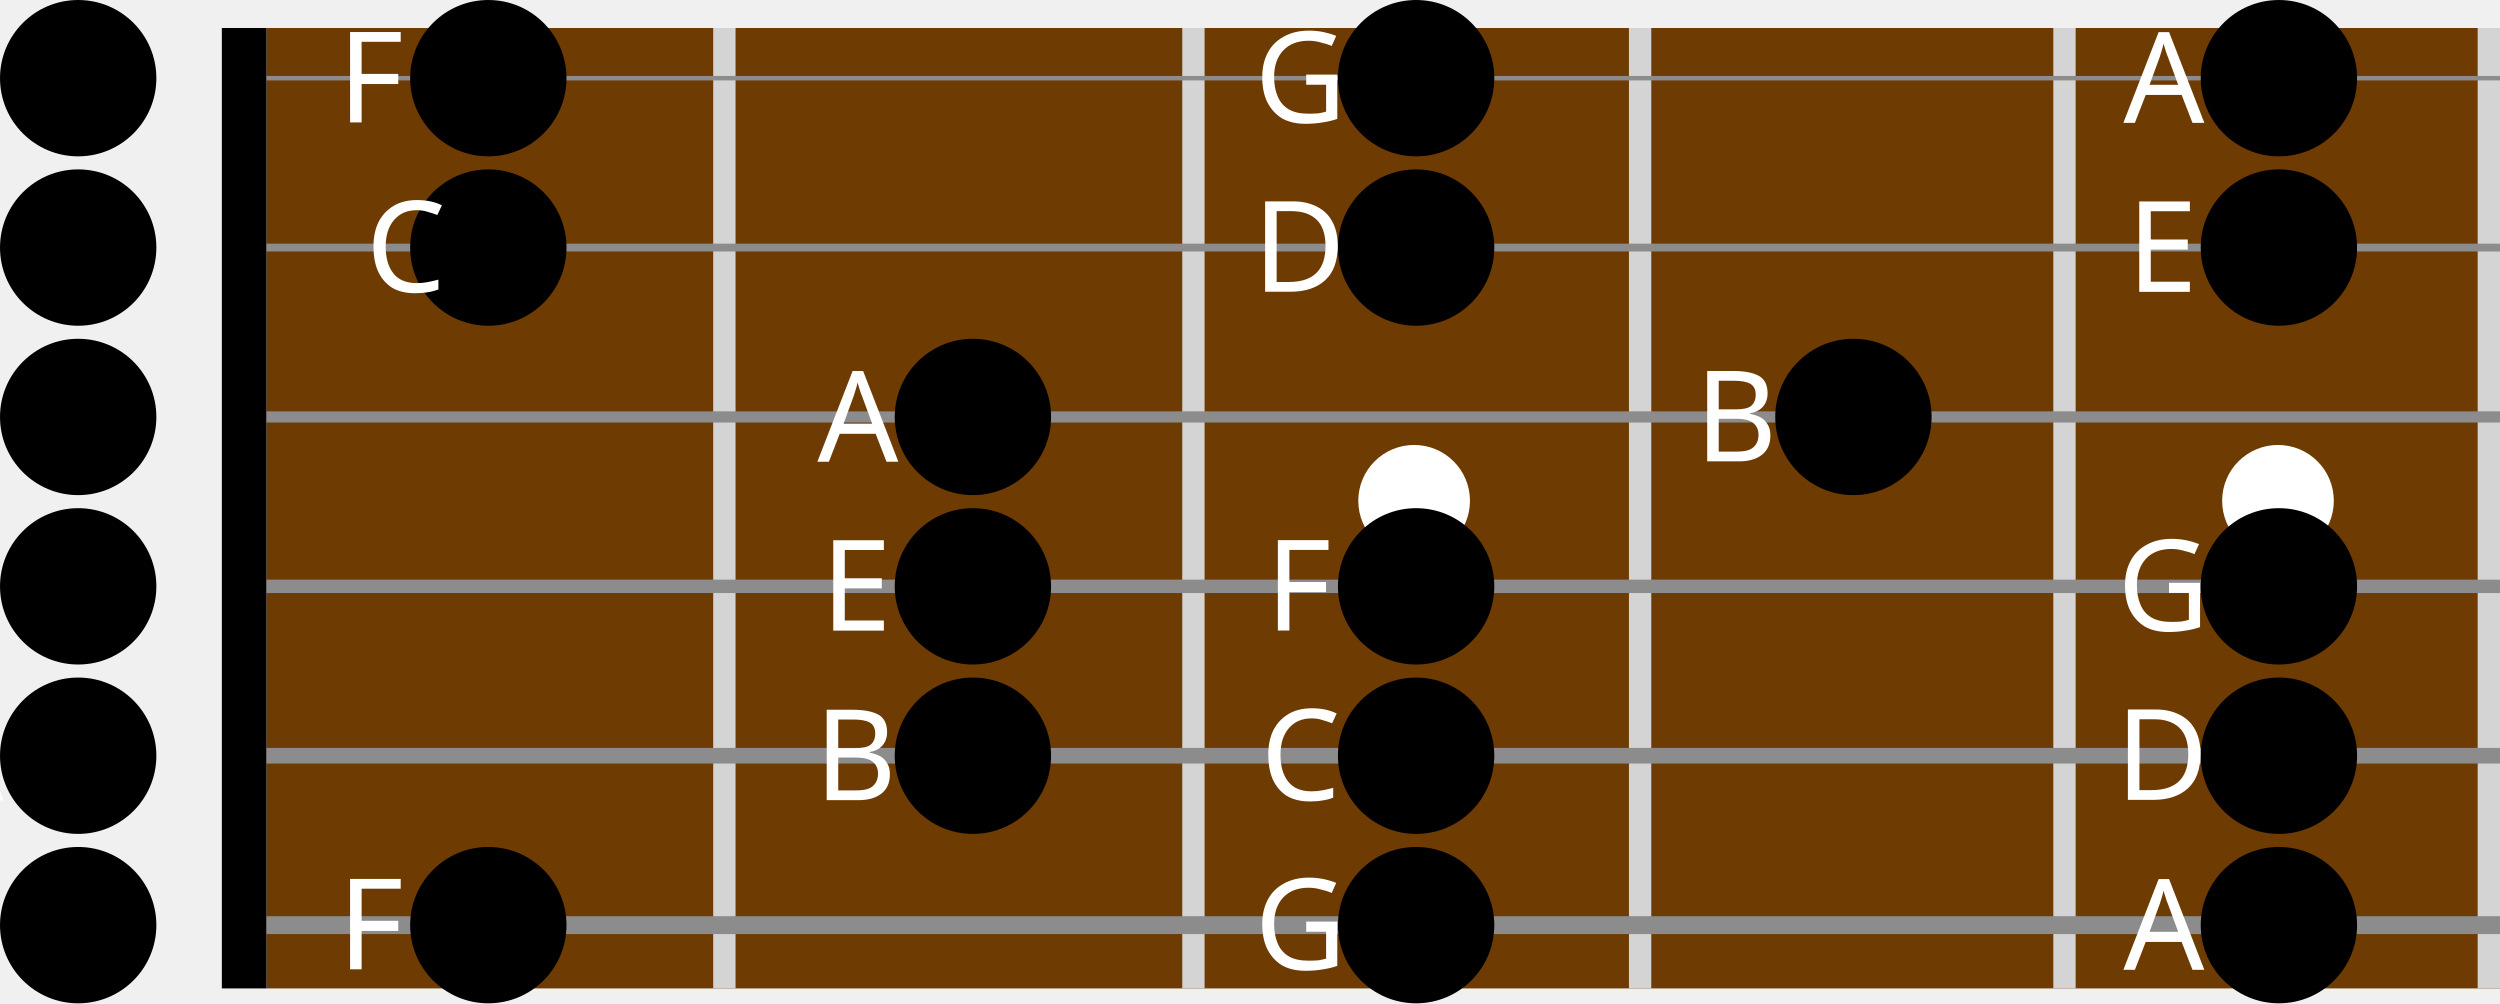
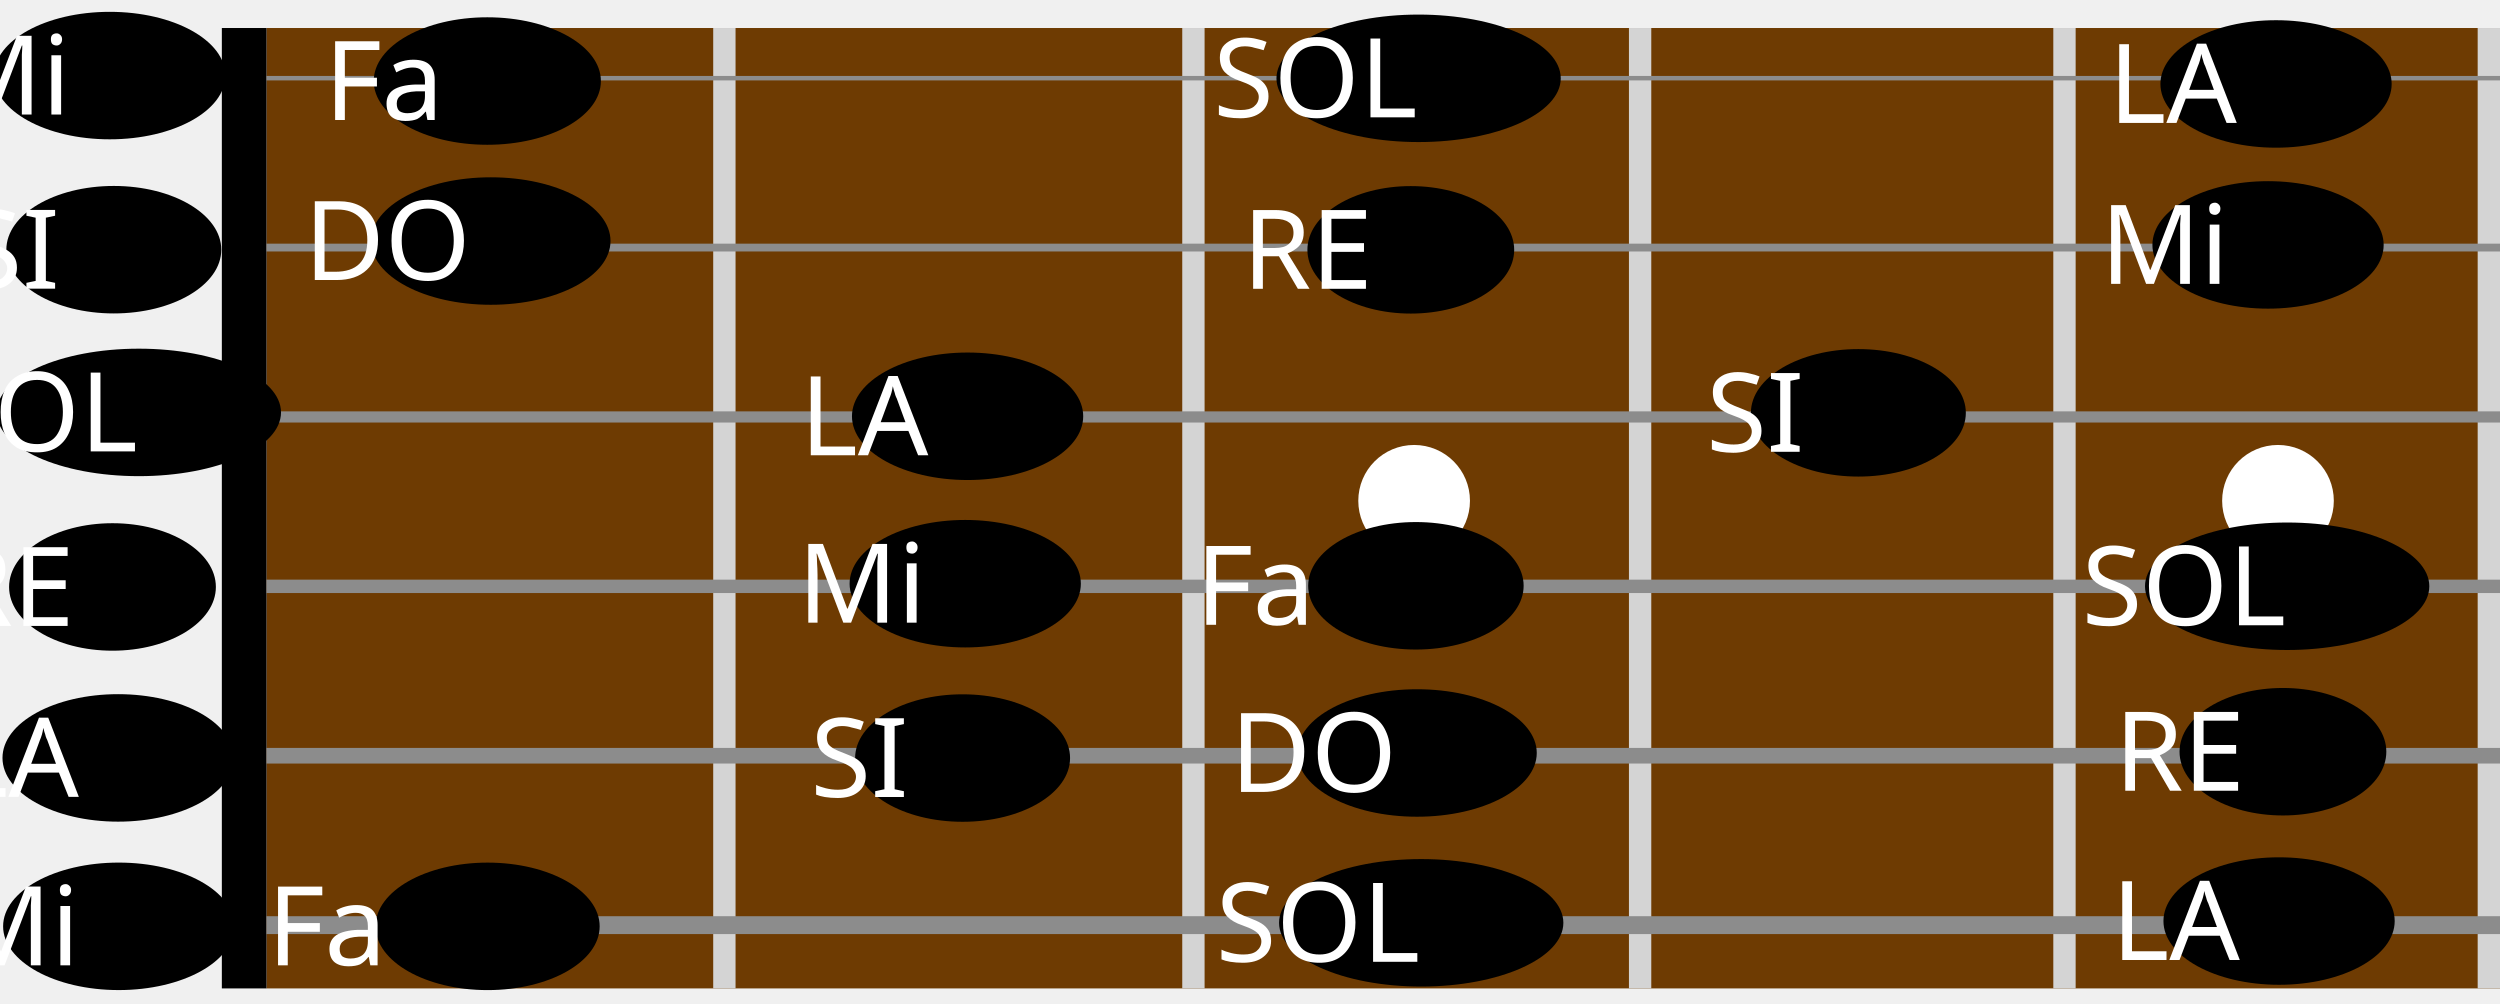
<svg xmlns="http://www.w3.org/2000/svg" width="111.932mm" height="44.921mm" viewBox="0 0 111.932 44.921" version="1.1" id="svg1">
  <defs id="defs1" />
  <g id="layer1" transform="translate(-3.06756,-4.245834)">
    <rect style="fill:#6e3b02;fill-opacity:1;stroke:none;stroke-width:0.077;stroke-linecap:round;stroke-linejoin:round;stroke-miterlimit:7.1;paint-order:markers fill stroke" id="rect1" width="100" height="43" x="15" y="5.5" />
    <rect style="fill:#000000;fill-opacity:1;stroke:none;stroke-width:0.059;stroke-linecap:round;stroke-linejoin:round;stroke-miterlimit:7.1;paint-order:markers fill stroke" id="rect2" width="2" height="43" x="13" y="5.5" />
    <rect style="fill:#d4d4d4;fill-opacity:1;stroke:none;stroke-width:0.135;stroke-linecap:round;stroke-linejoin:round;stroke-miterlimit:7.1;paint-order:markers fill stroke" id="rect4" width="1" height="43" x="35" y="5.5" />
    <rect style="fill:#d4d4d4;fill-opacity:1;stroke:none;stroke-width:0.135;stroke-linecap:round;stroke-linejoin:round;stroke-miterlimit:7.1;paint-order:markers fill stroke" id="rect4-9" width="1" height="43" x="56" y="5.5" />
    <rect style="fill:#d4d4d4;fill-opacity:1;stroke:none;stroke-width:0.135;stroke-linecap:round;stroke-linejoin:round;stroke-miterlimit:7.1;paint-order:markers fill stroke" id="rect4-9-6" width="1" height="43" x="76" y="5.5" />
    <rect style="fill:#d4d4d4;fill-opacity:1;stroke:none;stroke-width:0.135;stroke-linecap:round;stroke-linejoin:round;stroke-miterlimit:7.1;paint-order:markers fill stroke" id="rect4-9-6-9" width="1" height="43" x="95" y="5.5" />
    <rect style="fill:#d4d4d4;fill-opacity:1;stroke:none;stroke-width:0.135;stroke-linecap:round;stroke-linejoin:round;stroke-miterlimit:7.1;paint-order:markers fill stroke" id="rect4-9-6-9-0" width="1" height="43" x="114" y="5.5" />
    <rect style="fill:#8c8c8c;fill-opacity:1;stroke:none;stroke-width:0.04;stroke-linecap:round;stroke-linejoin:round;stroke-miterlimit:7.1;paint-order:markers fill stroke" id="rect3" width="100" height="0.2" x="15" y="7.646" />
    <rect style="fill:#8c8c8c;fill-opacity:1;stroke:none;stroke-width:0.053;stroke-linecap:round;stroke-linejoin:round;stroke-miterlimit:7.1;paint-order:markers fill stroke" id="rect3-2" width="100" height="0.35" x="15" y="15.155" />
    <rect style="fill:#8c8c8c;fill-opacity:1;stroke:none;stroke-width:0.063;stroke-linecap:round;stroke-linejoin:round;stroke-miterlimit:7.1;paint-order:markers fill stroke" id="rect3-2-1" width="100" height="0.5" x="15" y="22.664" />
    <rect style="fill:#8c8c8c;fill-opacity:1;stroke:none;stroke-width:0.069;stroke-linecap:round;stroke-linejoin:round;stroke-miterlimit:7.1;paint-order:markers fill stroke" id="rect3-2-1-6" width="100" height="0.6" x="15" y="30.198" />
    <rect style="fill:#8c8c8c;fill-opacity:1;stroke:none;stroke-width:0.075;stroke-linecap:round;stroke-linejoin:round;stroke-miterlimit:7.1;paint-order:markers fill stroke" id="rect3-2-1-6-2" width="100" height="0.7" x="15" y="37.732" />
    <rect style="fill:#8c8c8c;fill-opacity:1;stroke:none;stroke-width:0.08;stroke-linecap:round;stroke-linejoin:round;stroke-miterlimit:7.1;paint-order:markers fill stroke" id="rect3-2-1-6-2-3" width="100" height="0.8" x="15" y="45.267" />
    <circle style="fill:#ffffff;fill-opacity:1;stroke:none;stroke-width:0.086;stroke-linecap:round;stroke-linejoin:round;stroke-miterlimit:7.1;paint-order:markers fill stroke" id="path4" cx="66.382" cy="26.668" r="2.5" />
    <circle style="fill:#ffffff;fill-opacity:1;stroke:none;stroke-width:0.086;stroke-linecap:round;stroke-linejoin:round;stroke-miterlimit:7.1;paint-order:markers fill stroke" id="path4-0" cx="105.059" cy="26.668" r="2.5" />
  </g>
  <g id="layer2" transform="translate(-3.06756,-4.245834)">
-     <circle style="fill:#000000;fill-opacity:1;stroke:none;stroke-width:0.104;stroke-linecap:round;stroke-linejoin:round;stroke-miterlimit:7.1;paint-order:markers fill stroke" id="path5-8-5-07-3-5" cx="24.931" cy="15.33" r="3.5" />
-     <g id="g24">
-       <circle style="fill:#000000;fill-opacity:1;stroke:none;stroke-width:0.104;stroke-linecap:round;stroke-linejoin:round;stroke-miterlimit:7.1;paint-order:markers fill stroke" id="path5-8-5-07-3-7" cx="105.1" cy="7.746" r="3.5" />
-       <text xml:space="preserve" style="font-size:5.67px;font-family:'Intro Rust';-inkscape-font-specification:'Intro Rust';text-align:center;letter-spacing:0px;word-spacing:0px;text-anchor:middle;fill:#ffffff;fill-opacity:1;stroke:none;stroke-width:0.089;stroke-linecap:round;stroke-linejoin:round;stroke-miterlimit:7.1;paint-order:markers fill stroke" x="105.111" y="9.747" id="text5">
-         <tspan id="tspan5" style="fill:#ffffff;fill-opacity:1;stroke-width:0.089" x="105.111" y="9.747">A</tspan>
+     <g id="g15-6" transform="matrix(1.941007,0,0,1,-1.753572,14.84943)">
+       <g id="g1" transform="translate(-11.71597,-14.7952)">
+         <g id="g2" transform="translate(0.2661667)">
+           <ellipse style="fill:#000000;fill-opacity:1;stroke:none;stroke-width:0.107;stroke-linecap:round;stroke-linejoin:round;stroke-miterlimit:7.1;paint-order:markers fill stroke" id="path5-8-5-07-3-0-0" cy="45.667" cx="25.181" rx="2.585" ry="2.854" />
+           <text xml:space="preserve" style="font-size:3.545px;font-family:'Intro Rust';-inkscape-font-specification:'Intro Rust';text-align:center;letter-spacing:0px;word-spacing:0px;text-anchor:middle;fill:#ffffff;fill-opacity:1;stroke:none;stroke-width:0.064;stroke-linecap:round;stroke-linejoin:round;stroke-miterlimit:7.1;paint-order:markers fill stroke" x="34.988" y="34.03" id="text5-6-1-2-12-1-7" transform="scale(0.7177718,1.3932)">
+             <tspan style="font-size:3.545px;fill:#ffffff;fill-opacity:1;stroke-width:0.064" x="34.988" y="34.03" id="tspan6-4">Fa</tspan>
+           </text>
+         </g>
+         <g id="g2-1" transform="translate(21.67923,-15.24757)">
+           <ellipse style="fill:#000000;fill-opacity:1;stroke:none;stroke-width:0.107;stroke-linecap:round;stroke-linejoin:round;stroke-miterlimit:7.1;paint-order:markers fill stroke" id="path5-8-5-07-3-0-0-2" cy="45.667" cx="25.181" rx="2.485" ry="2.854" />
+           <text xml:space="preserve" style="font-size:3.545px;font-family:'Intro Rust';-inkscape-font-specification:'Intro Rust';text-align:center;letter-spacing:0px;word-spacing:0px;text-anchor:middle;fill:#ffffff;fill-opacity:1;stroke:none;stroke-width:0.064;stroke-linecap:round;stroke-linejoin:round;stroke-miterlimit:7.1;paint-order:markers fill stroke" x="34.988" y="34.03" id="text5-6-1-2-12-1-7-5" transform="scale(0.7177718,1.3932)">
+             <tspan style="font-size:3.545px;fill:#ffffff;fill-opacity:1;stroke-width:0.064" x="34.988" y="34.03" id="tspan6-4-4">Fa</tspan>
+           </text>
+         </g>
+       </g>
+     </g>
+     <g id="g2-1-4" transform="matrix(1.941007,0,0,1,-23.99066,-37.793)">
+       <ellipse style="fill:#000000;fill-opacity:1;stroke:none;stroke-width:0.107;stroke-linecap:round;stroke-linejoin:round;stroke-miterlimit:7.1;paint-order:markers fill stroke" id="path5-8-5-07-3-0-0-2-0" cy="45.667" cx="25.181" rx="2.62" ry="2.854" />
+       <text xml:space="preserve" style="font-size:3.545px;font-family:'Intro Rust';-inkscape-font-specification:'Intro Rust';text-align:center;letter-spacing:0px;word-spacing:0px;text-anchor:middle;fill:#ffffff;fill-opacity:1;stroke:none;stroke-width:0.064;stroke-linecap:round;stroke-linejoin:round;stroke-miterlimit:7.1;paint-order:markers fill stroke" x="34.988" y="34.03" id="text5-6-1-2-12-1-7-5-8" transform="scale(0.7177718,1.3932)">
+         <tspan style="font-size:3.545px;fill:#ffffff;fill-opacity:1;stroke-width:0.064" x="34.988" y="34.03" id="tspan6-4-4-9">Fa</tspan>
      </text>
    </g>
-     <g id="g27">
-       <circle style="fill:#000000;fill-opacity:1;stroke:none;stroke-width:0.104;stroke-linecap:round;stroke-linejoin:round;stroke-miterlimit:7.1;paint-order:markers fill stroke" id="path5-8-5-07-3-9" cx="105.1" cy="45.667" r="3.5" />
-       <text xml:space="preserve" style="font-size:5.67px;font-family:'Intro Rust';-inkscape-font-specification:'Intro Rust';text-align:center;letter-spacing:0px;word-spacing:0px;text-anchor:middle;fill:#ffffff;fill-opacity:1;stroke:none;stroke-width:0.089;stroke-linecap:round;stroke-linejoin:round;stroke-miterlimit:7.1;paint-order:markers fill stroke" x="105.111" y="47.668" id="text5-7">
-         <tspan id="tspan5-1" style="fill:#ffffff;fill-opacity:1;stroke-width:0.089" x="105.111" y="47.668">A</tspan>
+     <g id="g2-1-6" transform="matrix(1.941007,0,0,1,5.919346,17.26047)" />
+     <g id="g3" transform="matrix(1.941007,0,0,1,5.919346,17.26047)" />
+     <g id="g3-59-4" transform="matrix(1.941007,0,0,1,-40.49287,0.05314875)">
+       <ellipse style="fill:#000000;fill-opacity:1;stroke:none;stroke-width:0.107;stroke-linecap:round;stroke-linejoin:round;stroke-miterlimit:7.1;paint-order:markers fill stroke" id="path5-8-5-07-3-0-0-2-1-9-1" cy="45.667" cx="25.181" rx="2.667" ry="2.854" />
+       <text xml:space="preserve" style="font-size:3.545px;font-family:'Intro Rust';-inkscape-font-specification:'Intro Rust';text-align:center;letter-spacing:0px;word-spacing:0px;text-anchor:middle;fill:#ffffff;fill-opacity:1;stroke:none;stroke-width:0.064;stroke-linecap:round;stroke-linejoin:round;stroke-miterlimit:7.1;paint-order:markers fill stroke" x="34.988" y="34.03" id="text5-6-1-2-12-1-7-5-4-0-0" transform="scale(0.7177718,1.3932)">
+         <tspan style="font-size:3.545px;fill:#ffffff;fill-opacity:1;stroke-width:0.064" x="34.988" y="34.03" id="tspan6-4-4-5-65-6">Mi</tspan>
      </text>
    </g>
-     <g id="g12">
-       <circle style="fill:#000000;fill-opacity:1;stroke:none;stroke-width:0.104;stroke-linecap:round;stroke-linejoin:round;stroke-miterlimit:7.1;paint-order:markers fill stroke" id="path5-8-5-07-3-90" cx="46.627" cy="22.914" r="3.5" />
-       <text xml:space="preserve" style="font-size:5.67px;font-family:'Intro Rust';-inkscape-font-specification:'Intro Rust';text-align:center;letter-spacing:0px;word-spacing:0px;text-anchor:middle;fill:#ffffff;fill-opacity:1;stroke:none;stroke-width:0.089;stroke-linecap:round;stroke-linejoin:round;stroke-miterlimit:7.1;paint-order:markers fill stroke" x="46.638" y="24.916" id="text5-73">
-         <tspan id="tspan5-0" style="fill:#ffffff;fill-opacity:1;stroke-width:0.089" x="46.638" y="24.916">A</tspan>
+     <g id="g3-59-4-5" transform="matrix(1.941007,0,0,1,-2.593,-15.28733)">
+       <ellipse style="fill:#000000;fill-opacity:1;stroke:none;stroke-width:0.107;stroke-linecap:round;stroke-linejoin:round;stroke-miterlimit:7.1;paint-order:markers fill stroke" id="path5-8-5-07-3-0-0-2-1-9-1-5" cy="45.667" cx="25.181" rx="2.667" ry="2.854" />
+       <text xml:space="preserve" style="font-size:3.545px;font-family:'Intro Rust';-inkscape-font-specification:'Intro Rust';text-align:center;letter-spacing:0px;word-spacing:0px;text-anchor:middle;fill:#ffffff;fill-opacity:1;stroke:none;stroke-width:0.064;stroke-linecap:round;stroke-linejoin:round;stroke-miterlimit:7.1;paint-order:markers fill stroke" x="34.988" y="34.03" id="text5-6-1-2-12-1-7-5-4-0-0-1" transform="scale(0.7177718,1.3932)">
+         <tspan style="font-size:3.545px;fill:#ffffff;fill-opacity:1;stroke-width:0.064" x="34.988" y="34.03" id="tspan6-4-4-5-65-6-8">Mi</tspan>
      </text>
    </g>
-     <g id="g14">
-       <circle style="fill:#000000;fill-opacity:1;stroke:none;stroke-width:0.104;stroke-linecap:round;stroke-linejoin:round;stroke-miterlimit:7.1;paint-order:markers fill stroke" id="path5-8-5-07-3-99" cx="46.627" cy="38.082" r="3.5" />
-       <text xml:space="preserve" style="font-size:5.67px;font-family:'Intro Rust';-inkscape-font-specification:'Intro Rust';text-align:center;letter-spacing:0px;word-spacing:0px;text-anchor:middle;fill:#ffffff;fill-opacity:1;stroke:none;stroke-width:0.089;stroke-linecap:round;stroke-linejoin:round;stroke-miterlimit:7.1;paint-order:markers fill stroke" x="46.539" y="40.07" id="text5-6">
-         <tspan id="tspan5-09" style="fill:#ffffff;fill-opacity:1;stroke-width:0.089" x="46.539" y="40.07">B</tspan>
+     <g id="g3-59-4-4" transform="matrix(1.941007,0,0,1,-40.89579,-38.03745)">
+       <ellipse style="fill:#000000;fill-opacity:1;stroke:none;stroke-width:0.107;stroke-linecap:round;stroke-linejoin:round;stroke-miterlimit:7.1;paint-order:markers fill stroke" id="path5-8-5-07-3-0-0-2-1-9-1-6" cy="45.667" cx="25.181" rx="2.667" ry="2.854" />
+       <text xml:space="preserve" style="font-size:3.545px;font-family:'Intro Rust';-inkscape-font-specification:'Intro Rust';text-align:center;letter-spacing:0px;word-spacing:0px;text-anchor:middle;fill:#ffffff;fill-opacity:1;stroke:none;stroke-width:0.064;stroke-linecap:round;stroke-linejoin:round;stroke-miterlimit:7.1;paint-order:markers fill stroke" x="34.988" y="34.03" id="text5-6-1-2-12-1-7-5-4-0-0-5" transform="scale(0.7177718,1.3932)">
+         <tspan style="font-size:3.545px;fill:#ffffff;fill-opacity:1;stroke-width:0.064" x="34.988" y="34.03" id="tspan6-4-4-5-65-6-7">Mi</tspan>
      </text>
    </g>
-     <g id="g18">
-       <circle style="fill:#000000;fill-opacity:1;stroke:none;stroke-width:0.104;stroke-linecap:round;stroke-linejoin:round;stroke-miterlimit:7.1;paint-order:markers fill stroke" id="path5-8-5-4" cx="6.568" cy="15.33" r="3.5" />
-       <text xml:space="preserve" style="font-size:5.67px;font-family:'Intro Rust';-inkscape-font-specification:'Intro Rust';text-align:center;letter-spacing:0px;word-spacing:0px;text-anchor:middle;fill:#ffffff;fill-opacity:1;stroke:none;stroke-width:0.089;stroke-linecap:round;stroke-linejoin:round;stroke-miterlimit:7.1;paint-order:markers fill stroke" x="6.48" y="17.317" id="text5-6-9">
-         <tspan id="tspan5-09-0" style="fill:#ffffff;fill-opacity:1;stroke-width:0.089" x="6.48" y="17.317">B</tspan>
+     <g id="g3-59-4-9" transform="matrix(1.941007,0,0,1,55.73756,-30.45586)">
+       <ellipse style="fill:#000000;fill-opacity:1;stroke:none;stroke-width:0.107;stroke-linecap:round;stroke-linejoin:round;stroke-miterlimit:7.1;paint-order:markers fill stroke" id="path5-8-5-07-3-0-0-2-1-9-1-2" cy="45.667" cx="25.181" rx="2.667" ry="2.854" />
+       <text xml:space="preserve" style="font-size:3.545px;font-family:'Intro Rust';-inkscape-font-specification:'Intro Rust';text-align:center;letter-spacing:0px;word-spacing:0px;text-anchor:middle;fill:#ffffff;fill-opacity:1;stroke:none;stroke-width:0.064;stroke-linecap:round;stroke-linejoin:round;stroke-miterlimit:7.1;paint-order:markers fill stroke" x="34.988" y="34.03" id="text5-6-1-2-12-1-7-5-4-0-0-8" transform="scale(0.7177718,1.3932)">
+         <tspan style="font-size:3.545px;fill:#ffffff;fill-opacity:1;stroke-width:0.064" x="34.988" y="34.03" id="tspan6-4-4-5-65-6-2">Mi</tspan>
      </text>
    </g>
-     <g id="g23">
-       <circle style="fill:#000000;fill-opacity:1;stroke:none;stroke-width:0.104;stroke-linecap:round;stroke-linejoin:round;stroke-miterlimit:7.1;paint-order:markers fill stroke" id="path5-8-5-07-3-6" cx="86.05" cy="22.914" r="3.5" />
-       <text xml:space="preserve" style="font-size:5.67px;font-family:'Intro Rust';-inkscape-font-specification:'Intro Rust';text-align:center;letter-spacing:0px;word-spacing:0px;text-anchor:middle;fill:#ffffff;fill-opacity:1;stroke:none;stroke-width:0.089;stroke-linecap:round;stroke-linejoin:round;stroke-miterlimit:7.1;paint-order:markers fill stroke" x="85.962" y="24.901" id="text5-6-0">
-         <tspan id="tspan5-09-1" style="fill:#ffffff;fill-opacity:1;stroke-width:0.089" x="85.962" y="24.901">B</tspan>
+     <g id="g3-6-5" transform="matrix(1.941007,0,0,1,17.82268,-0.1042133)">
+       <ellipse style="fill:#000000;fill-opacity:1;stroke:none;stroke-width:0.107;stroke-linecap:round;stroke-linejoin:round;stroke-miterlimit:7.1;paint-order:markers fill stroke" id="path5-8-5-07-3-0-0-2-1-7-4" cy="45.667" cx="25.181" rx="3.279" ry="2.854" />
+       <text xml:space="preserve" style="font-size:3.545px;font-family:'Intro Rust';-inkscape-font-specification:'Intro Rust';text-align:center;letter-spacing:0px;word-spacing:0px;text-anchor:middle;fill:#ffffff;fill-opacity:1;stroke:none;stroke-width:0.064;stroke-linecap:round;stroke-linejoin:round;stroke-miterlimit:7.1;paint-order:markers fill stroke" x="34.988" y="34.03" id="text5-6-1-2-12-1-7-5-4-5-5" transform="scale(0.7177718,1.3932)">
+         <tspan style="font-size:3.545px;fill:#ffffff;fill-opacity:1;stroke-width:0.064" x="34.988" y="34.03" id="tspan6-4-4-5-2-7">SOL</tspan>
      </text>
    </g>
-     <g id="g10">
-       <circle style="fill:#000000;fill-opacity:1;stroke:none;stroke-width:0.104;stroke-linecap:round;stroke-linejoin:round;stroke-miterlimit:7.1;paint-order:markers fill stroke" id="path5-8-5-07-3-2" cx="66.471" cy="38.082" r="3.5" />
-       <text xml:space="preserve" style="font-size:5.67px;font-family:'Intro Rust';-inkscape-font-specification:'Intro Rust';text-align:center;letter-spacing:0px;word-spacing:0px;text-anchor:middle;fill:#ffffff;fill-opacity:1;stroke:none;stroke-width:0.089;stroke-linecap:round;stroke-linejoin:round;stroke-miterlimit:7.1;paint-order:markers fill stroke" x="66.462" y="40.064" id="text5-6-1">
-         <tspan id="tspan5-09-6" style="fill:#ffffff;fill-opacity:1;stroke-width:0.089" x="66.462" y="40.064">C</tspan>
+     <g id="g3-6-4" transform="matrix(1.941007,0,0,1,56.59354,-15.17293)">
+       <ellipse style="fill:#000000;fill-opacity:1;stroke:none;stroke-width:0.107;stroke-linecap:round;stroke-linejoin:round;stroke-miterlimit:7.1;paint-order:markers fill stroke" id="path5-8-5-07-3-0-0-2-1-7-9" cy="45.667" cx="25.181" rx="3.279" ry="2.854" />
+       <text xml:space="preserve" style="font-size:3.545px;font-family:'Intro Rust';-inkscape-font-specification:'Intro Rust';text-align:center;letter-spacing:0px;word-spacing:0px;text-anchor:middle;fill:#ffffff;fill-opacity:1;stroke:none;stroke-width:0.064;stroke-linecap:round;stroke-linejoin:round;stroke-miterlimit:7.1;paint-order:markers fill stroke" x="34.988" y="34.03" id="text5-6-1-2-12-1-7-5-4-5-50" transform="scale(0.7177718,1.3932)">
+         <tspan style="font-size:3.545px;fill:#ffffff;fill-opacity:1;stroke-width:0.064" x="34.988" y="34.03" id="tspan6-4-4-5-2-3">SOL</tspan>
      </text>
    </g>
-     <text xml:space="preserve" style="font-size:5.67px;font-family:'Intro Rust';-inkscape-font-specification:'Intro Rust';text-align:center;letter-spacing:0px;word-spacing:0px;text-anchor:middle;fill:#ffffff;fill-opacity:1;stroke:none;stroke-width:0.089;stroke-linecap:round;stroke-linejoin:round;stroke-miterlimit:7.1;paint-order:markers fill stroke" x="24.923" y="17.311" id="text5-6-1-6">
-       <tspan id="tspan5-09-6-1" style="fill:#ffffff;fill-opacity:1;stroke-width:0.089" x="24.923" y="17.311">C</tspan>
-     </text>
-     <g id="g28">
-       <circle style="fill:#000000;fill-opacity:1;stroke:none;stroke-width:0.104;stroke-linecap:round;stroke-linejoin:round;stroke-miterlimit:7.1;paint-order:markers fill stroke" id="path5-8-5-07-3-1" cx="105.1" cy="38.082" r="3.5" />
-       <text xml:space="preserve" style="font-size:5.67px;font-family:'Intro Rust';-inkscape-font-specification:'Intro Rust';text-align:center;letter-spacing:0px;word-spacing:0px;text-anchor:middle;fill:#ffffff;fill-opacity:1;stroke:none;stroke-width:0.089;stroke-linecap:round;stroke-linejoin:round;stroke-miterlimit:7.1;paint-order:markers fill stroke" x="105.023" y="40.058" id="text5-6-1-2">
-         <tspan id="tspan5-09-6-6" style="fill:#ffffff;fill-opacity:1;stroke-width:0.089" x="105.023" y="40.058">D</tspan>
+     <g id="g3-6-2" transform="matrix(1.941007,0,0,1,17.70606,-37.91456)">
+       <ellipse style="fill:#000000;fill-opacity:1;stroke:none;stroke-width:0.107;stroke-linecap:round;stroke-linejoin:round;stroke-miterlimit:7.1;paint-order:markers fill stroke" id="path5-8-5-07-3-0-0-2-1-7-6" cy="45.667" cx="25.181" rx="3.279" ry="2.854" />
+       <text xml:space="preserve" style="font-size:3.545px;font-family:'Intro Rust';-inkscape-font-specification:'Intro Rust';text-align:center;letter-spacing:0px;word-spacing:0px;text-anchor:middle;fill:#ffffff;fill-opacity:1;stroke:none;stroke-width:0.064;stroke-linecap:round;stroke-linejoin:round;stroke-miterlimit:7.1;paint-order:markers fill stroke" x="34.988" y="34.03" id="text5-6-1-2-12-1-7-5-4-5-2" transform="scale(0.7177718,1.3932)">
+         <tspan style="font-size:3.545px;fill:#ffffff;fill-opacity:1;stroke-width:0.064" x="34.988" y="34.03" id="tspan6-4-4-5-2-8">SOL</tspan>
      </text>
    </g>
-     <g id="g20">
-       <circle style="fill:#000000;fill-opacity:1;stroke:none;stroke-width:0.104;stroke-linecap:round;stroke-linejoin:round;stroke-miterlimit:7.1;paint-order:markers fill stroke" id="path5-8-5" cx="6.568" cy="30.498" r="3.5" />
-       <text xml:space="preserve" style="font-size:5.67px;font-family:'Intro Rust';-inkscape-font-specification:'Intro Rust';text-align:center;letter-spacing:0px;word-spacing:0px;text-anchor:middle;fill:#ffffff;fill-opacity:1;stroke:none;stroke-width:0.089;stroke-linecap:round;stroke-linejoin:round;stroke-miterlimit:7.1;paint-order:markers fill stroke" x="6.491" y="32.474" id="text5-6-1-2-0">
-         <tspan id="tspan5-09-6-6-7" style="fill:#ffffff;fill-opacity:1;stroke-width:0.089" x="6.491" y="32.474">D</tspan>
+     <g id="g3-6-6" transform="matrix(1.941007,0,0,1,-39.5919,-22.9562)">
+       <ellipse style="fill:#000000;fill-opacity:1;stroke:none;stroke-width:0.107;stroke-linecap:round;stroke-linejoin:round;stroke-miterlimit:7.1;paint-order:markers fill stroke" id="path5-8-5-07-3-0-0-2-1-7-0" cy="45.667" cx="25.181" rx="3.279" ry="2.854" />
+       <text xml:space="preserve" style="font-size:3.545px;font-family:'Intro Rust';-inkscape-font-specification:'Intro Rust';text-align:center;letter-spacing:0px;word-spacing:0px;text-anchor:middle;fill:#ffffff;fill-opacity:1;stroke:none;stroke-width:0.064;stroke-linecap:round;stroke-linejoin:round;stroke-miterlimit:7.1;paint-order:markers fill stroke" x="34.988" y="34.03" id="text5-6-1-2-12-1-7-5-4-5-21" transform="scale(0.7177718,1.3932)">
+         <tspan style="font-size:3.545px;fill:#ffffff;fill-opacity:1;stroke-width:0.064" x="34.988" y="34.03" id="tspan6-4-4-5-2-2">SOL</tspan>
      </text>
    </g>
-     <g id="g8">
-       <circle style="fill:#000000;fill-opacity:1;stroke:none;stroke-width:0.104;stroke-linecap:round;stroke-linejoin:round;stroke-miterlimit:7.1;paint-order:markers fill stroke" id="path5-8-5-07-3-31" cx="66.471" cy="15.33" r="3.5" />
-       <text xml:space="preserve" style="font-size:5.67px;font-family:'Intro Rust';-inkscape-font-specification:'Intro Rust';text-align:center;letter-spacing:0px;word-spacing:0px;text-anchor:middle;fill:#ffffff;fill-opacity:1;stroke:none;stroke-width:0.089;stroke-linecap:round;stroke-linejoin:round;stroke-miterlimit:7.1;paint-order:markers fill stroke" x="66.394" y="17.306" id="text5-6-1-2-1">
-         <tspan id="tspan5-09-6-6-2" style="fill:#ffffff;fill-opacity:1;stroke-width:0.089" x="66.394" y="17.306">D</tspan>
+     <g id="g3-0-2" transform="matrix(1.941007,0,0,1,56.23136,-0.1832303)">
+       <ellipse style="fill:#000000;fill-opacity:1;stroke:none;stroke-width:0.107;stroke-linecap:round;stroke-linejoin:round;stroke-miterlimit:7.1;paint-order:markers fill stroke" id="path5-8-5-07-3-0-0-2-1-0-1" cy="45.667" cx="25.181" rx="2.667" ry="2.854" />
+       <text xml:space="preserve" style="font-size:3.545px;font-family:'Intro Rust';-inkscape-font-specification:'Intro Rust';text-align:center;letter-spacing:0px;word-spacing:0px;text-anchor:middle;fill:#ffffff;fill-opacity:1;stroke:none;stroke-width:0.064;stroke-linecap:round;stroke-linejoin:round;stroke-miterlimit:7.1;paint-order:markers fill stroke" x="34.988" y="34.03" id="text5-6-1-2-12-1-7-5-4-9-1" transform="scale(0.7177718,1.3932)">
+         <tspan style="font-size:3.545px;fill:#ffffff;fill-opacity:1;stroke-width:0.064" x="34.988" y="34.03" id="tspan6-4-4-5-8-3">LA</tspan>
      </text>
    </g>
-     <g id="g22">
-       <circle style="fill:#000000;fill-opacity:1;stroke:none;stroke-width:0.104;stroke-linecap:round;stroke-linejoin:round;stroke-miterlimit:7.1;paint-order:markers fill stroke" id="path5" cx="6.568" cy="45.667" r="3.5" />
-       <text xml:space="preserve" style="font-size:5.67px;font-family:'Intro Rust';-inkscape-font-specification:'Intro Rust';text-align:center;letter-spacing:0px;word-spacing:0px;text-anchor:middle;fill:#ffffff;fill-opacity:1;stroke:none;stroke-width:0.089;stroke-linecap:round;stroke-linejoin:round;stroke-miterlimit:7.1;paint-order:markers fill stroke" x="6.505" y="47.648" id="text5-6-1-2-12">
-         <tspan id="tspan5-09-6-6-1" style="fill:#ffffff;fill-opacity:1;stroke-width:0.089" x="6.505" y="47.648">E</tspan>
+     <g id="g3-0-0" transform="matrix(1.941007,0,0,1,56.09594,-37.66251)">
+       <ellipse style="fill:#000000;fill-opacity:1;stroke:none;stroke-width:0.107;stroke-linecap:round;stroke-linejoin:round;stroke-miterlimit:7.1;paint-order:markers fill stroke" id="path5-8-5-07-3-0-0-2-1-0-7" cy="45.667" cx="25.181" rx="2.667" ry="2.854" />
+       <text xml:space="preserve" style="font-size:3.545px;font-family:'Intro Rust';-inkscape-font-specification:'Intro Rust';text-align:center;letter-spacing:0px;word-spacing:0px;text-anchor:middle;fill:#ffffff;fill-opacity:1;stroke:none;stroke-width:0.064;stroke-linecap:round;stroke-linejoin:round;stroke-miterlimit:7.1;paint-order:markers fill stroke" x="34.988" y="34.03" id="text5-6-1-2-12-1-7-5-4-9-0" transform="scale(0.7177718,1.3932)">
+         <tspan style="font-size:3.545px;fill:#ffffff;fill-opacity:1;stroke-width:0.064" x="34.988" y="34.03" id="tspan6-4-4-5-8-9">LA</tspan>
      </text>
    </g>
-     <g id="g17">
-       <circle style="fill:#000000;fill-opacity:1;stroke:none;stroke-width:0.104;stroke-linecap:round;stroke-linejoin:round;stroke-miterlimit:7.1;paint-order:markers fill stroke" id="path5-8-5-07" cx="6.568" cy="7.746" r="3.5" />
-       <text xml:space="preserve" style="font-size:5.67px;font-family:'Intro Rust';-inkscape-font-specification:'Intro Rust';text-align:center;letter-spacing:0px;word-spacing:0px;text-anchor:middle;fill:#ffffff;fill-opacity:1;stroke:none;stroke-width:0.089;stroke-linecap:round;stroke-linejoin:round;stroke-miterlimit:7.1;paint-order:markers fill stroke" x="6.505" y="9.727" id="text5-6-1-2-12-2">
-         <tspan id="tspan5-09-6-6-1-6" style="fill:#ffffff;fill-opacity:1;stroke-width:0.089" x="6.505" y="9.727">E</tspan>
+     <g id="g3-0-5" transform="matrix(1.941007,0,0,1,-2.487334,-22.78317)">
+       <ellipse style="fill:#000000;fill-opacity:1;stroke:none;stroke-width:0.107;stroke-linecap:round;stroke-linejoin:round;stroke-miterlimit:7.1;paint-order:markers fill stroke" id="path5-8-5-07-3-0-0-2-1-0-3" cy="45.667" cx="25.181" rx="2.667" ry="2.854" />
+       <text xml:space="preserve" style="font-size:3.545px;font-family:'Intro Rust';-inkscape-font-specification:'Intro Rust';text-align:center;letter-spacing:0px;word-spacing:0px;text-anchor:middle;fill:#ffffff;fill-opacity:1;stroke:none;stroke-width:0.064;stroke-linecap:round;stroke-linejoin:round;stroke-miterlimit:7.1;paint-order:markers fill stroke" x="34.988" y="34.03" id="text5-6-1-2-12-1-7-5-4-9-5" transform="scale(0.7177718,1.3932)">
+         <tspan style="font-size:3.545px;fill:#ffffff;fill-opacity:1;stroke-width:0.064" x="34.988" y="34.03" id="tspan6-4-4-5-8-0">LA</tspan>
      </text>
    </g>
-     <g id="g25">
-       <circle style="fill:#000000;fill-opacity:1;stroke:none;stroke-width:0.104;stroke-linecap:round;stroke-linejoin:round;stroke-miterlimit:7.1;paint-order:markers fill stroke" id="path5-8-5-07-3-04" cx="105.1" cy="15.33" r="3.5" />
-       <text xml:space="preserve" style="font-size:5.67px;font-family:'Intro Rust';-inkscape-font-specification:'Intro Rust';text-align:center;letter-spacing:0px;word-spacing:0px;text-anchor:middle;fill:#ffffff;fill-opacity:1;stroke:none;stroke-width:0.089;stroke-linecap:round;stroke-linejoin:round;stroke-miterlimit:7.1;paint-order:markers fill stroke" x="105.038" y="17.311" id="text5-6-1-2-12-20">
-         <tspan id="tspan5-09-6-6-1-7" style="fill:#ffffff;fill-opacity:1;stroke-width:0.089" x="105.038" y="17.311">E</tspan>
+     <g id="g3-0-9" transform="matrix(1.941007,0,0,1,-40.52085,-7.487475)">
+       <ellipse style="fill:#000000;fill-opacity:1;stroke:none;stroke-width:0.107;stroke-linecap:round;stroke-linejoin:round;stroke-miterlimit:7.1;paint-order:markers fill stroke" id="path5-8-5-07-3-0-0-2-1-0-9" cy="45.667" cx="25.181" rx="2.667" ry="2.854" />
+       <text xml:space="preserve" style="font-size:3.545px;font-family:'Intro Rust';-inkscape-font-specification:'Intro Rust';text-align:center;letter-spacing:0px;word-spacing:0px;text-anchor:middle;fill:#ffffff;fill-opacity:1;stroke:none;stroke-width:0.064;stroke-linecap:round;stroke-linejoin:round;stroke-miterlimit:7.1;paint-order:markers fill stroke" x="34.988" y="34.03" id="text5-6-1-2-12-1-7-5-4-9-16" transform="scale(0.7177718,1.3932)">
+         <tspan style="font-size:3.545px;fill:#ffffff;fill-opacity:1;stroke-width:0.064" x="34.988" y="34.03" id="tspan6-4-4-5-8-6">LA</tspan>
      </text>
    </g>
-     <g id="g13">
-       <circle style="fill:#000000;fill-opacity:1;stroke:none;stroke-width:0.104;stroke-linecap:round;stroke-linejoin:round;stroke-miterlimit:7.1;paint-order:markers fill stroke" id="path5-8-5-07-3-02" cx="46.627" cy="30.498" r="3.5" />
-       <text xml:space="preserve" style="font-size:5.67px;font-family:'Intro Rust';-inkscape-font-specification:'Intro Rust';text-align:center;letter-spacing:0px;word-spacing:0px;text-anchor:middle;fill:#ffffff;fill-opacity:1;stroke:none;stroke-width:0.089;stroke-linecap:round;stroke-linejoin:round;stroke-miterlimit:7.1;paint-order:markers fill stroke" x="46.565" y="32.48" id="text5-6-1-2-12-0">
-         <tspan id="tspan5-09-6-6-1-3" style="fill:#ffffff;fill-opacity:1;stroke-width:0.089" x="46.565" y="32.48">E</tspan>
+     <g id="g3-3-3" transform="matrix(1.941007,0,0,1,-2.710954,-7.481208)">
+       <ellipse style="fill:#000000;fill-opacity:1;stroke:none;stroke-width:0.107;stroke-linecap:round;stroke-linejoin:round;stroke-miterlimit:7.1;paint-order:markers fill stroke" id="path5-8-5-07-3-0-0-2-1-8-6" cy="45.667" cx="25.181" rx="2.479" ry="2.854" />
+       <text xml:space="preserve" style="font-size:3.545px;font-family:'Intro Rust';-inkscape-font-specification:'Intro Rust';text-align:center;letter-spacing:0px;word-spacing:0px;text-anchor:middle;fill:#ffffff;fill-opacity:1;stroke:none;stroke-width:0.064;stroke-linecap:round;stroke-linejoin:round;stroke-miterlimit:7.1;paint-order:markers fill stroke" x="34.988" y="34.03" id="text5-6-1-2-12-1-7-5-4-3-9" transform="scale(0.7177718,1.3932)">
+         <tspan style="font-size:3.545px;fill:#ffffff;fill-opacity:1;stroke-width:0.064" x="34.988" y="34.03" id="tspan3-2">SI</tspan>
      </text>
    </g>
-     <g id="g15">
-       <circle style="fill:#000000;fill-opacity:1;stroke:none;stroke-width:0.104;stroke-linecap:round;stroke-linejoin:round;stroke-miterlimit:7.1;paint-order:markers fill stroke" id="path5-8-5-07-3-0" cx="24.931" cy="45.667" r="3.5" />
-       <text xml:space="preserve" style="font-size:5.67px;font-family:'Intro Rust';-inkscape-font-specification:'Intro Rust';text-align:center;letter-spacing:0px;word-spacing:0px;text-anchor:middle;fill:#ffffff;fill-opacity:1;stroke:none;stroke-width:0.089;stroke-linecap:round;stroke-linejoin:round;stroke-miterlimit:7.1;paint-order:markers fill stroke" x="24.826" y="47.645" id="text5-6-1-2-12-1">
-         <tspan style="fill:#ffffff;fill-opacity:1;stroke-width:0.089" x="24.826" y="47.645" id="tspan6">F</tspan>
+     <g id="g3-3-36" transform="matrix(1.941007,0,0,1,-40.71313,-30.24164)">
+       <ellipse style="fill:#000000;fill-opacity:1;stroke:none;stroke-width:0.107;stroke-linecap:round;stroke-linejoin:round;stroke-miterlimit:7.1;paint-order:markers fill stroke" id="path5-8-5-07-3-0-0-2-1-8-5" cy="45.667" cx="25.181" rx="2.479" ry="2.854" />
+       <text xml:space="preserve" style="font-size:3.545px;font-family:'Intro Rust';-inkscape-font-specification:'Intro Rust';text-align:center;letter-spacing:0px;word-spacing:0px;text-anchor:middle;fill:#ffffff;fill-opacity:1;stroke:none;stroke-width:0.064;stroke-linecap:round;stroke-linejoin:round;stroke-miterlimit:7.1;paint-order:markers fill stroke" x="34.988" y="34.03" id="text5-6-1-2-12-1-7-5-4-3-4" transform="scale(0.7177718,1.3932)">
+         <tspan style="font-size:3.545px;fill:#ffffff;fill-opacity:1;stroke-width:0.064" x="34.988" y="34.03" id="tspan3-24">SI</tspan>
      </text>
    </g>
-     <g id="g9">
-       <circle style="fill:#000000;fill-opacity:1;stroke:none;stroke-width:0.104;stroke-linecap:round;stroke-linejoin:round;stroke-miterlimit:7.1;paint-order:markers fill stroke" id="path5-8-5-07-3-94" cx="66.471" cy="30.498" r="3.5" />
-       <text xml:space="preserve" style="font-size:5.67px;font-family:'Intro Rust';-inkscape-font-specification:'Intro Rust';text-align:center;letter-spacing:0px;word-spacing:0px;text-anchor:middle;fill:#ffffff;fill-opacity:1;stroke:none;stroke-width:0.089;stroke-linecap:round;stroke-linejoin:round;stroke-miterlimit:7.1;paint-order:markers fill stroke" x="66.366" y="32.477" id="text5-6-1-2-12-1-2">
-         <tspan style="fill:#ffffff;fill-opacity:1;stroke-width:0.089" x="66.366" y="32.477" id="tspan6-8">F</tspan>
+     <g id="g3-3-1" transform="matrix(1.941007,0,0,1,37.39536,-22.9374)">
+       <ellipse style="fill:#000000;fill-opacity:1;stroke:none;stroke-width:0.107;stroke-linecap:round;stroke-linejoin:round;stroke-miterlimit:7.1;paint-order:markers fill stroke" id="path5-8-5-07-3-0-0-2-1-8-7" cy="45.667" cx="25.181" rx="2.479" ry="2.854" />
+       <text xml:space="preserve" style="font-size:3.545px;font-family:'Intro Rust';-inkscape-font-specification:'Intro Rust';text-align:center;letter-spacing:0px;word-spacing:0px;text-anchor:middle;fill:#ffffff;fill-opacity:1;stroke:none;stroke-width:0.064;stroke-linecap:round;stroke-linejoin:round;stroke-miterlimit:7.1;paint-order:markers fill stroke" x="34.988" y="34.03" id="text5-6-1-2-12-1-7-5-4-3-40" transform="scale(0.7177718,1.3932)">
+         <tspan style="font-size:3.545px;fill:#ffffff;fill-opacity:1;stroke-width:0.064" x="34.988" y="34.03" id="tspan3-9">SI</tspan>
      </text>
    </g>
-     <g id="g16">
-       <circle style="fill:#000000;fill-opacity:1;stroke:none;stroke-width:0.104;stroke-linecap:round;stroke-linejoin:round;stroke-miterlimit:7.1;paint-order:markers fill stroke" id="path5-8-5-07-3" cx="24.931" cy="7.746" r="3.5" />
-       <text xml:space="preserve" style="font-size:5.67px;font-family:'Intro Rust';-inkscape-font-specification:'Intro Rust';text-align:center;letter-spacing:0px;word-spacing:0px;text-anchor:middle;fill:#ffffff;fill-opacity:1;stroke:none;stroke-width:0.089;stroke-linecap:round;stroke-linejoin:round;stroke-miterlimit:7.1;paint-order:markers fill stroke" x="24.826" y="9.724" id="text5-6-1-2-12-1-1">
-         <tspan style="fill:#ffffff;fill-opacity:1;stroke-width:0.089" x="24.826" y="9.724" id="tspan6-6">F</tspan>
+     <g id="g3-5-2" transform="matrix(1.941007,0,0,1,17.63689,-7.708186)">
+       <ellipse style="fill:#000000;fill-opacity:1;stroke:none;stroke-width:0.107;stroke-linecap:round;stroke-linejoin:round;stroke-miterlimit:7.1;paint-order:markers fill stroke" id="path5-8-5-07-3-0-0-2-1-3-6" cy="45.667" cx="25.181" rx="2.761" ry="2.854" />
+       <text xml:space="preserve" style="font-size:3.545px;font-family:'Intro Rust';-inkscape-font-specification:'Intro Rust';text-align:center;letter-spacing:0px;word-spacing:0px;text-anchor:middle;fill:#ffffff;fill-opacity:1;stroke:none;stroke-width:0.064;stroke-linecap:round;stroke-linejoin:round;stroke-miterlimit:7.1;paint-order:markers fill stroke" x="34.988" y="34.03" id="text5-6-1-2-12-1-7-5-4-8-3" transform="scale(0.7177718,1.3932)">
+         <tspan style="font-size:3.545px;fill:#ffffff;fill-opacity:1;stroke-width:0.064" x="34.988" y="34.03" id="tspan6-4-4-5-23-7">DO</tspan>
      </text>
    </g>
-     <g id="g11">
-       <circle style="fill:#000000;fill-opacity:1;stroke:none;stroke-width:0.104;stroke-linecap:round;stroke-linejoin:round;stroke-miterlimit:7.1;paint-order:markers fill stroke" id="path5-8-5-07-3-87" cx="66.471" cy="45.667" r="3.5" />
-       <text xml:space="preserve" style="font-size:5.67px;font-family:'Intro Rust';-inkscape-font-specification:'Intro Rust';text-align:center;letter-spacing:0px;word-spacing:0px;text-anchor:middle;fill:#ffffff;fill-opacity:1;stroke:none;stroke-width:0.089;stroke-linecap:round;stroke-linejoin:round;stroke-miterlimit:7.1;paint-order:markers fill stroke" x="66.462" y="47.648" id="text5-6-1-2-12-1-6">
-         <tspan style="fill:#ffffff;fill-opacity:1;stroke-width:0.089" x="66.462" y="47.648" id="tspan6-2">G</tspan>
+     <g id="g3-5-4" transform="matrix(1.941007,0,0,1,-23.83375,-30.62912)">
+       <ellipse style="fill:#000000;fill-opacity:1;stroke:none;stroke-width:0.107;stroke-linecap:round;stroke-linejoin:round;stroke-miterlimit:7.1;paint-order:markers fill stroke" id="path5-8-5-07-3-0-0-2-1-3-0" cy="45.667" cx="25.181" rx="2.761" ry="2.854" />
+       <text xml:space="preserve" style="font-size:3.545px;font-family:'Intro Rust';-inkscape-font-specification:'Intro Rust';text-align:center;letter-spacing:0px;word-spacing:0px;text-anchor:middle;fill:#ffffff;fill-opacity:1;stroke:none;stroke-width:0.064;stroke-linecap:round;stroke-linejoin:round;stroke-miterlimit:7.1;paint-order:markers fill stroke" x="34.988" y="34.03" id="text5-6-1-2-12-1-7-5-4-8-5" transform="scale(0.7177718,1.3932)">
+         <tspan style="font-size:3.545px;fill:#ffffff;fill-opacity:1;stroke-width:0.064" x="34.988" y="34.03" id="tspan6-4-4-5-23-0">DO</tspan>
      </text>
    </g>
-     <g id="g26">
-       <circle style="fill:#000000;fill-opacity:1;stroke:none;stroke-width:0.104;stroke-linecap:round;stroke-linejoin:round;stroke-miterlimit:7.1;paint-order:markers fill stroke" id="path5-8-5-07-3-3" cx="105.1" cy="30.498" r="3.5" />
-       <text xml:space="preserve" style="font-size:5.67px;font-family:'Intro Rust';-inkscape-font-specification:'Intro Rust';text-align:center;letter-spacing:0px;word-spacing:0px;text-anchor:middle;fill:#ffffff;fill-opacity:1;stroke:none;stroke-width:0.089;stroke-linecap:round;stroke-linejoin:round;stroke-miterlimit:7.1;paint-order:markers fill stroke" x="105.092" y="32.48" id="text5-6-1-2-12-1-6-6">
-         <tspan style="fill:#ffffff;fill-opacity:1;stroke-width:0.089" x="105.092" y="32.48" id="tspan6-2-5">G</tspan>
+     <g id="g3-2-2" transform="matrix(1.941007,0,0,1,17.35641,-30.23538)">
+       <ellipse style="fill:#000000;fill-opacity:1;stroke:none;stroke-width:0.107;stroke-linecap:round;stroke-linejoin:round;stroke-miterlimit:7.1;paint-order:markers fill stroke" id="path5-8-5-07-3-0-0-2-1-1-8" cy="45.667" cx="25.181" rx="2.385" ry="2.854" />
+       <text xml:space="preserve" style="font-size:3.545px;font-family:'Intro Rust';-inkscape-font-specification:'Intro Rust';text-align:center;letter-spacing:0px;word-spacing:0px;text-anchor:middle;fill:#ffffff;fill-opacity:1;stroke:none;stroke-width:0.064;stroke-linecap:round;stroke-linejoin:round;stroke-miterlimit:7.1;paint-order:markers fill stroke" x="34.988" y="34.03" id="text5-6-1-2-12-1-7-5-4-51-9" transform="scale(0.7177718,1.3932)">
+         <tspan style="font-size:3.545px;fill:#ffffff;fill-opacity:1;stroke-width:0.064" x="34.988" y="34.03" id="tspan6-4-4-5-6-1">RE</tspan>
      </text>
    </g>
-     <g id="g19">
-       <circle style="fill:#000000;fill-opacity:1;stroke:none;stroke-width:0.104;stroke-linecap:round;stroke-linejoin:round;stroke-miterlimit:7.1;paint-order:markers fill stroke" id="path5-8-5-0" cx="6.568" cy="22.914" r="3.5" />
-       <text xml:space="preserve" style="font-size:5.67px;font-family:'Intro Rust';-inkscape-font-specification:'Intro Rust';text-align:center;letter-spacing:0px;word-spacing:0px;text-anchor:middle;fill:#ffffff;fill-opacity:1;stroke:none;stroke-width:0.089;stroke-linecap:round;stroke-linejoin:round;stroke-miterlimit:7.1;paint-order:markers fill stroke" x="6.559" y="24.896" id="text5-6-1-2-12-1-6-2">
-         <tspan style="fill:#ffffff;fill-opacity:1;stroke-width:0.089" x="6.559" y="24.896" id="tspan6-2-4">G</tspan>
+     <g id="g3-2-3" transform="matrix(1.941007,0,0,1,56.40439,-7.764595)">
+       <ellipse style="fill:#000000;fill-opacity:1;stroke:none;stroke-width:0.107;stroke-linecap:round;stroke-linejoin:round;stroke-miterlimit:7.1;paint-order:markers fill stroke" id="path5-8-5-07-3-0-0-2-1-1-88" cy="45.667" cx="25.181" rx="2.385" ry="2.854" />
+       <text xml:space="preserve" style="font-size:3.545px;font-family:'Intro Rust';-inkscape-font-specification:'Intro Rust';text-align:center;letter-spacing:0px;word-spacing:0px;text-anchor:middle;fill:#ffffff;fill-opacity:1;stroke:none;stroke-width:0.064;stroke-linecap:round;stroke-linejoin:round;stroke-miterlimit:7.1;paint-order:markers fill stroke" x="34.988" y="34.03" id="text5-6-1-2-12-1-7-5-4-51-99" transform="scale(0.7177718,1.3932)">
+         <tspan style="font-size:3.545px;fill:#ffffff;fill-opacity:1;stroke-width:0.064" x="34.988" y="34.03" id="tspan6-4-4-5-6-2">RE</tspan>
      </text>
    </g>
-     <g id="g7">
-       <circle style="fill:#000000;fill-opacity:1;stroke:none;stroke-width:0.104;stroke-linecap:round;stroke-linejoin:round;stroke-miterlimit:7.1;paint-order:markers fill stroke" id="path5-8-5-07-3-8" cx="66.471" cy="7.746" r="3.5" />
-       <text xml:space="preserve" style="font-size:5.67px;font-family:'Intro Rust';-inkscape-font-specification:'Intro Rust';text-align:center;letter-spacing:0px;word-spacing:0px;text-anchor:middle;fill:#ffffff;fill-opacity:1;stroke:none;stroke-width:0.089;stroke-linecap:round;stroke-linejoin:round;stroke-miterlimit:7.1;paint-order:markers fill stroke" x="66.462" y="9.727" id="text5-6-1-2-12-1-6-7">
-         <tspan style="fill:#ffffff;fill-opacity:1;stroke-width:0.089" x="66.462" y="9.727" id="tspan6-2-2">G</tspan>
-       </text>
-     </g>
-     <g id="g21">
-       <circle style="fill:#000000;fill-opacity:1;stroke:none;stroke-width:0.104;stroke-linecap:round;stroke-linejoin:round;stroke-miterlimit:7.1;paint-order:markers fill stroke" id="path5-8" cx="6.568" cy="38.082" r="3.5" />
-       <text xml:space="preserve" style="font-size:5.67px;font-family:'Intro Rust';-inkscape-font-specification:'Intro Rust';text-align:center;letter-spacing:0px;word-spacing:0px;text-anchor:middle;fill:#ffffff;fill-opacity:1;stroke:none;stroke-width:0.089;stroke-linecap:round;stroke-linejoin:round;stroke-miterlimit:7.1;paint-order:markers fill stroke" x="6.579" y="40.084" id="text5-3">
-         <tspan id="tspan5-5" style="fill:#ffffff;fill-opacity:1;stroke-width:0.089" x="6.579" y="40.084">A</tspan>
+     <g id="g3-2-5" transform="matrix(1.941007,0,0,1,-40.7729,-15.14159)">
+       <ellipse style="fill:#000000;fill-opacity:1;stroke:none;stroke-width:0.107;stroke-linecap:round;stroke-linejoin:round;stroke-miterlimit:7.1;paint-order:markers fill stroke" id="path5-8-5-07-3-0-0-2-1-1-4" cy="45.667" cx="25.181" rx="2.385" ry="2.854" />
+       <text xml:space="preserve" style="font-size:3.545px;font-family:'Intro Rust';-inkscape-font-specification:'Intro Rust';text-align:center;letter-spacing:0px;word-spacing:0px;text-anchor:middle;fill:#ffffff;fill-opacity:1;stroke:none;stroke-width:0.064;stroke-linecap:round;stroke-linejoin:round;stroke-miterlimit:7.1;paint-order:markers fill stroke" x="34.988" y="34.03" id="text5-6-1-2-12-1-7-5-4-51-4" transform="scale(0.7177718,1.3932)">
+         <tspan style="font-size:3.545px;fill:#ffffff;fill-opacity:1;stroke-width:0.064" x="34.988" y="34.03" id="tspan6-4-4-5-6-0">RE</tspan>
      </text>
    </g>
  </g>
</svg>
